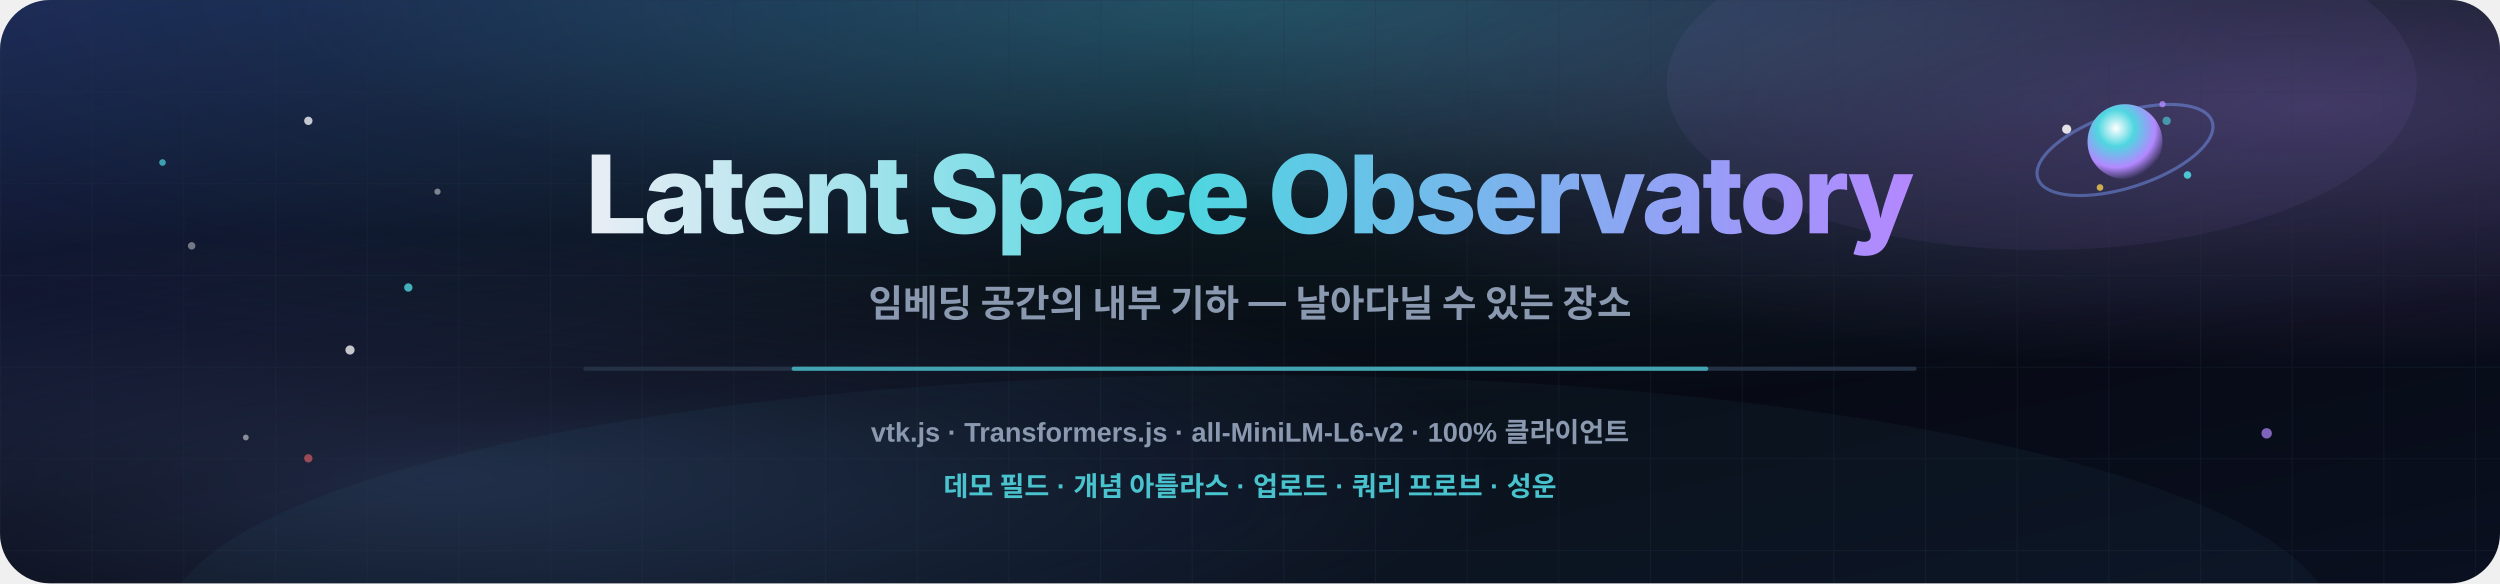
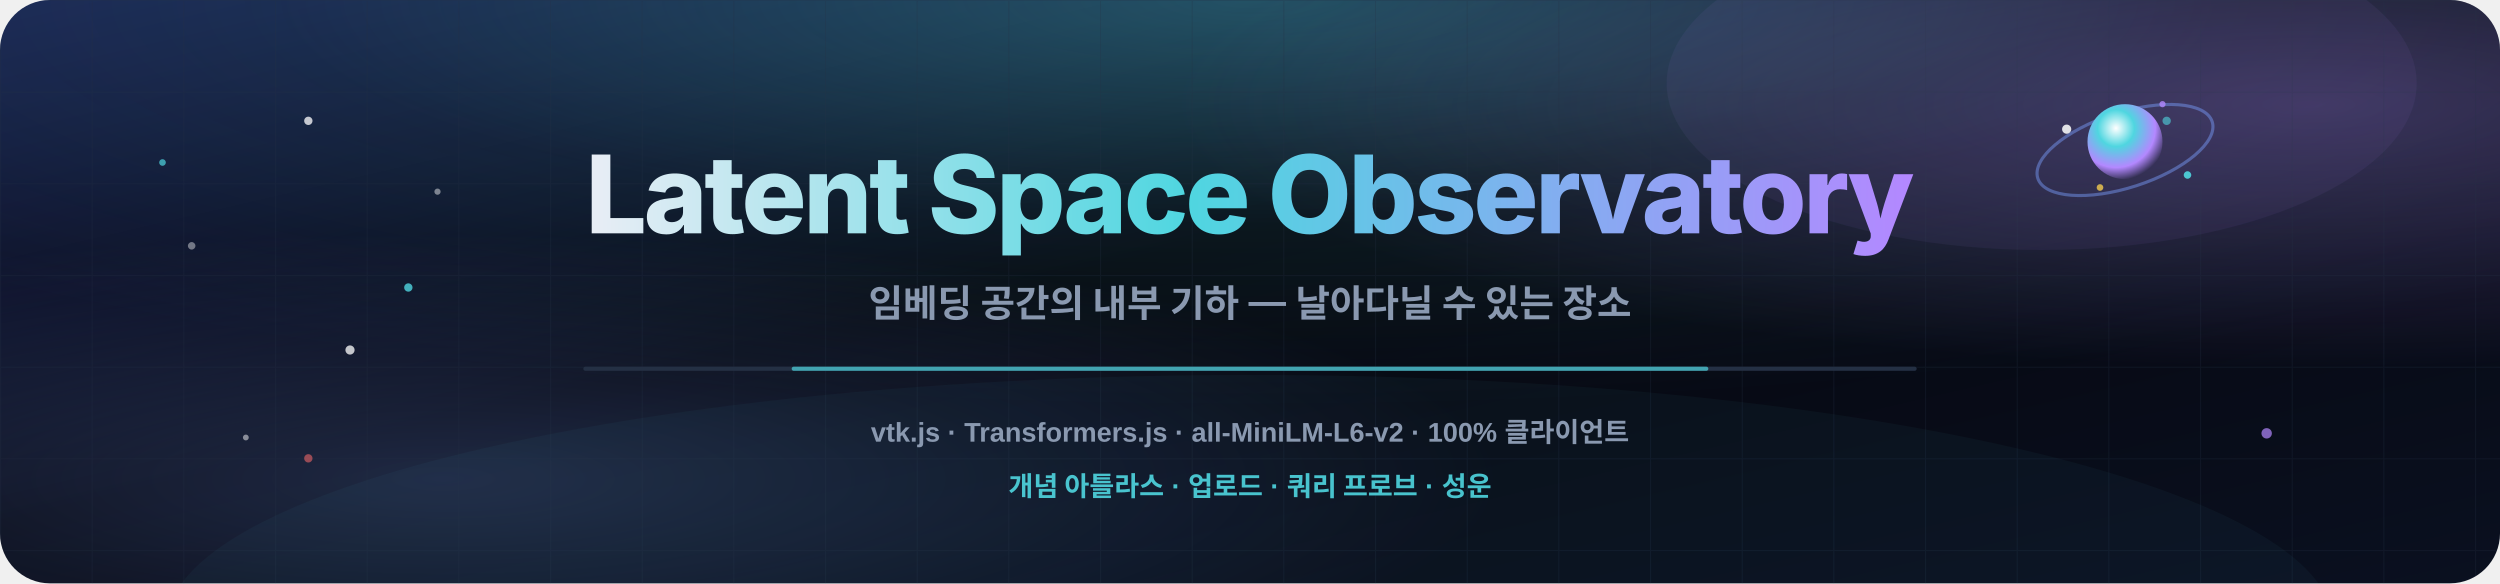
<svg xmlns="http://www.w3.org/2000/svg" viewBox="0 0 1200 280" role="img" aria-label="Latent Space Observatory — 3D로 임베딩 공간을 탐험하세요">
  <defs>
    <linearGradient id="sky" x1="0%" y1="0%" x2="100%" y2="100%">
      <stop offset="0%" stop-color="#1a2350" />
      <stop offset="45%" stop-color="#05060d" />
      <stop offset="100%" stop-color="#0a1020" />
    </linearGradient>
    <radialGradient id="glowCyan" cx="50%" cy="0%" r="70%">
      <stop offset="0%" stop-color="#4fd6e0" stop-opacity="0.32" />
      <stop offset="55%" stop-color="#4fd6e0" stop-opacity="0.08" />
      <stop offset="100%" stop-color="#4fd6e0" stop-opacity="0" />
    </radialGradient>
    <radialGradient id="glowPurple" cx="92%" cy="18%" r="45%">
      <stop offset="0%" stop-color="#b388ff" stop-opacity="0.28" />
      <stop offset="100%" stop-color="#b388ff" stop-opacity="0" />
    </radialGradient>
    <radialGradient id="glowCore" cx="18%" cy="82%" r="42%">
      <stop offset="0%" stop-color="#7aa0ff" stop-opacity="0.22" />
      <stop offset="100%" stop-color="#7aa0ff" stop-opacity="0" />
    </radialGradient>
    <radialGradient id="core" cx="38%" cy="32%" r="70%">
      <stop offset="0%" stop-color="#ffffff" />
      <stop offset="35%" stop-color="#4fd6e0" />
      <stop offset="75%" stop-color="#b388ff" />
      <stop offset="100%" stop-color="#b388ff" stop-opacity="0" />
    </radialGradient>
    <linearGradient id="titleGrad" x1="0%" y1="0%" x2="100%" y2="0%">
      <stop offset="0%" stop-color="#e7edf5" />
      <stop offset="45%" stop-color="#4fd6e0" />
      <stop offset="100%" stop-color="#b388ff" />
    </linearGradient>
    <pattern id="grid" width="44" height="44" patternUnits="userSpaceOnUse">
      <path d="M 44 0 L 0 0 0 44" fill="none" stroke="#243044" stroke-width="1" opacity="0.45" />
    </pattern>
    <clipPath id="round">
      <rect width="1200" height="280" rx="24" />
    </clipPath>
  </defs>
  <g clip-path="url(#round)">
    <rect width="1200" height="280" fill="url(#sky)" />
    <rect width="1200" height="280" fill="url(#glowCyan)" />
    <rect width="1200" height="280" fill="url(#glowPurple)" />
    <rect width="1200" height="280" fill="url(#glowCore)" />
    <rect width="1200" height="280" fill="url(#grid)" opacity="0.55" />
    <ellipse cx="600" cy="300" rx="520" ry="120" fill="#4fd6e0" opacity="0.04" />
    <ellipse cx="980" cy="40" rx="180" ry="80" fill="#b388ff" opacity="0.06" />
    <g transform="translate(1020 72)">
      <g>
        <animateTransform attributeName="transform" type="rotate" from="0" to="360" dur="16s" repeatCount="indefinite" />
        <ellipse cx="0" cy="0" rx="44" ry="18" fill="none" stroke="#7aa0ff" stroke-opacity="0.45" stroke-width="1.5" transform="rotate(-18)" />
      </g>
      <circle cx="0" cy="-4" r="18" fill="url(#core)">
        <animate attributeName="r" values="16;19;16" dur="5s" repeatCount="indefinite" />
      </circle>
      <circle cx="-28" cy="-10" r="2.2" fill="#fff" opacity="0.85" />
      <circle cx="30" cy="12" r="1.8" fill="#4fd6e0" opacity="0.9" />
      <circle cx="18" cy="-22" r="1.5" fill="#b388ff" opacity="0.8" />
      <circle cx="-12" cy="18" r="1.6" fill="#ffd54f" opacity="0.75" />
    </g>
    <g fill="#fff" opacity="0.75">
      <circle cx="148" cy="58" r="2">
        <animate attributeName="opacity" values="0.35;0.95;0.35" dur="3.2s" repeatCount="indefinite" />
      </circle>
      <circle cx="210" cy="92" r="1.5" opacity="0.6" />
      <circle cx="92" cy="118" r="1.8" opacity="0.55" />
      <circle cx="168" cy="168" r="2.2">
        <animate attributeName="opacity" values="0.4;1;0.4" dur="2.8s" repeatCount="indefinite" />
      </circle>
      <circle cx="118" cy="210" r="1.4" opacity="0.65" />
    </g>
    <g fill="#4fd6e0">
      <circle cx="78" cy="78" r="1.6" opacity="0.7" />
      <circle cx="196" cy="138" r="2" opacity="0.8" />
    </g>
    <text x="600" y="112" text-anchor="middle" font-family="Segoe UI, Inter, Arial, sans-serif" font-size="52" font-weight="800" letter-spacing="-1.5" fill="url(#titleGrad)">Latent Space Observatory</text>
    <text x="600" y="152" text-anchor="middle" font-family="Segoe UI, Inter, Arial, sans-serif" font-size="18" font-weight="600" fill="#8a99b0">임베딩 공간의 내부 기하 — 날아다닐 수 있는 장소</text>
    <rect x="280" y="176" width="640" height="2" rx="1" fill="#243044" />
    <rect x="380" y="176" width="440" height="2" rx="1" fill="#4fd6e0" opacity="0.7">
      <animate attributeName="opacity" values="0.45;0.95;0.45" dur="4s" repeatCount="indefinite" />
    </rect>
    <g font-family="Segoe UI, Arial, sans-serif" font-size="13" font-weight="600" fill="#8a99b0">
      <text x="600" y="212" text-anchor="middle">vtk.js · Transformers.js · all-MiniLM-L6-v2 · 100% 클라이언트</text>
-       <text x="600" y="238" text-anchor="middle" fill="#4fd6e0" opacity="0.9">데모 필드 · 개념 아틀라스 · 업로드 · 쿼리 프로브 · 성운</text>
+       <text x="600" y="238" text-anchor="middle" fill="#4fd6e0" opacity="0.9">개념 아틀라스 · 업로드 · 쿼리 프로브 · 성운</text>
    </g>
    <circle cx="1088" cy="208" r="2.5" fill="#b388ff" opacity="0.7">
      <animate attributeName="opacity" values="0.4;1;0.4" dur="2.6s" repeatCount="indefinite" />
    </circle>
    <circle cx="1040" cy="58" r="2" fill="#4fd6e0" opacity="0.6" />
    <circle cx="148" cy="220" r="2" fill="#ff6b6b" opacity="0.55" />
  </g>
</svg>
